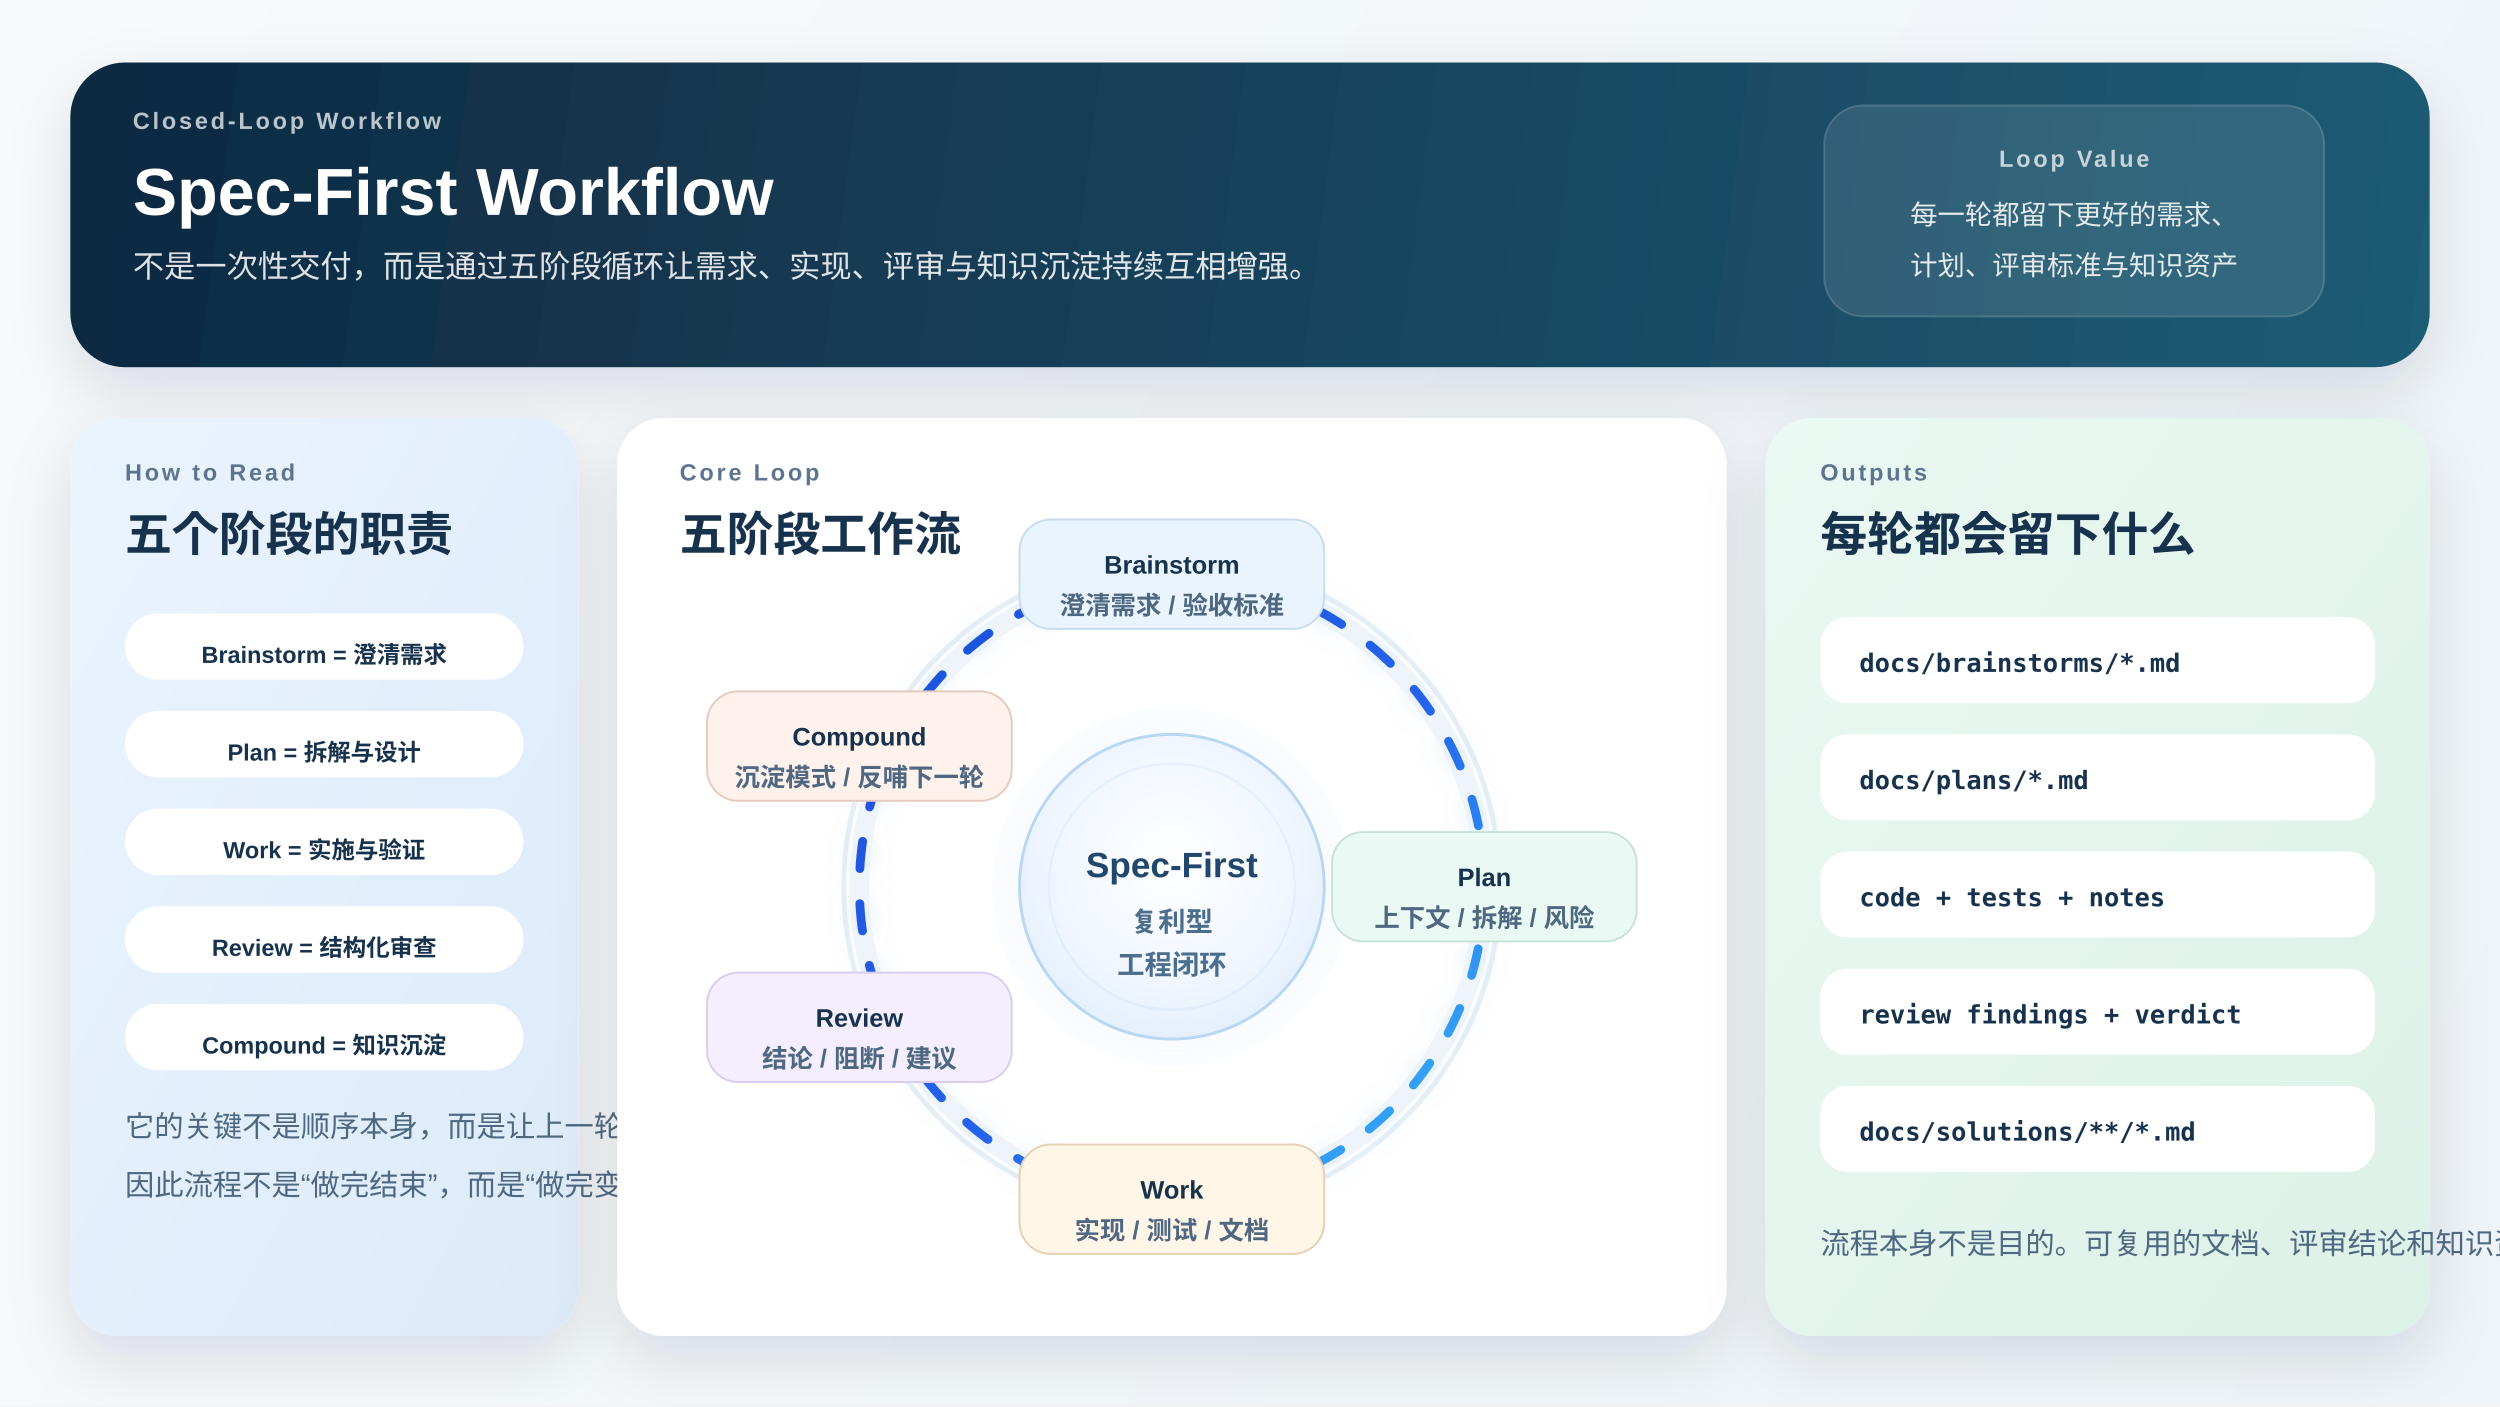
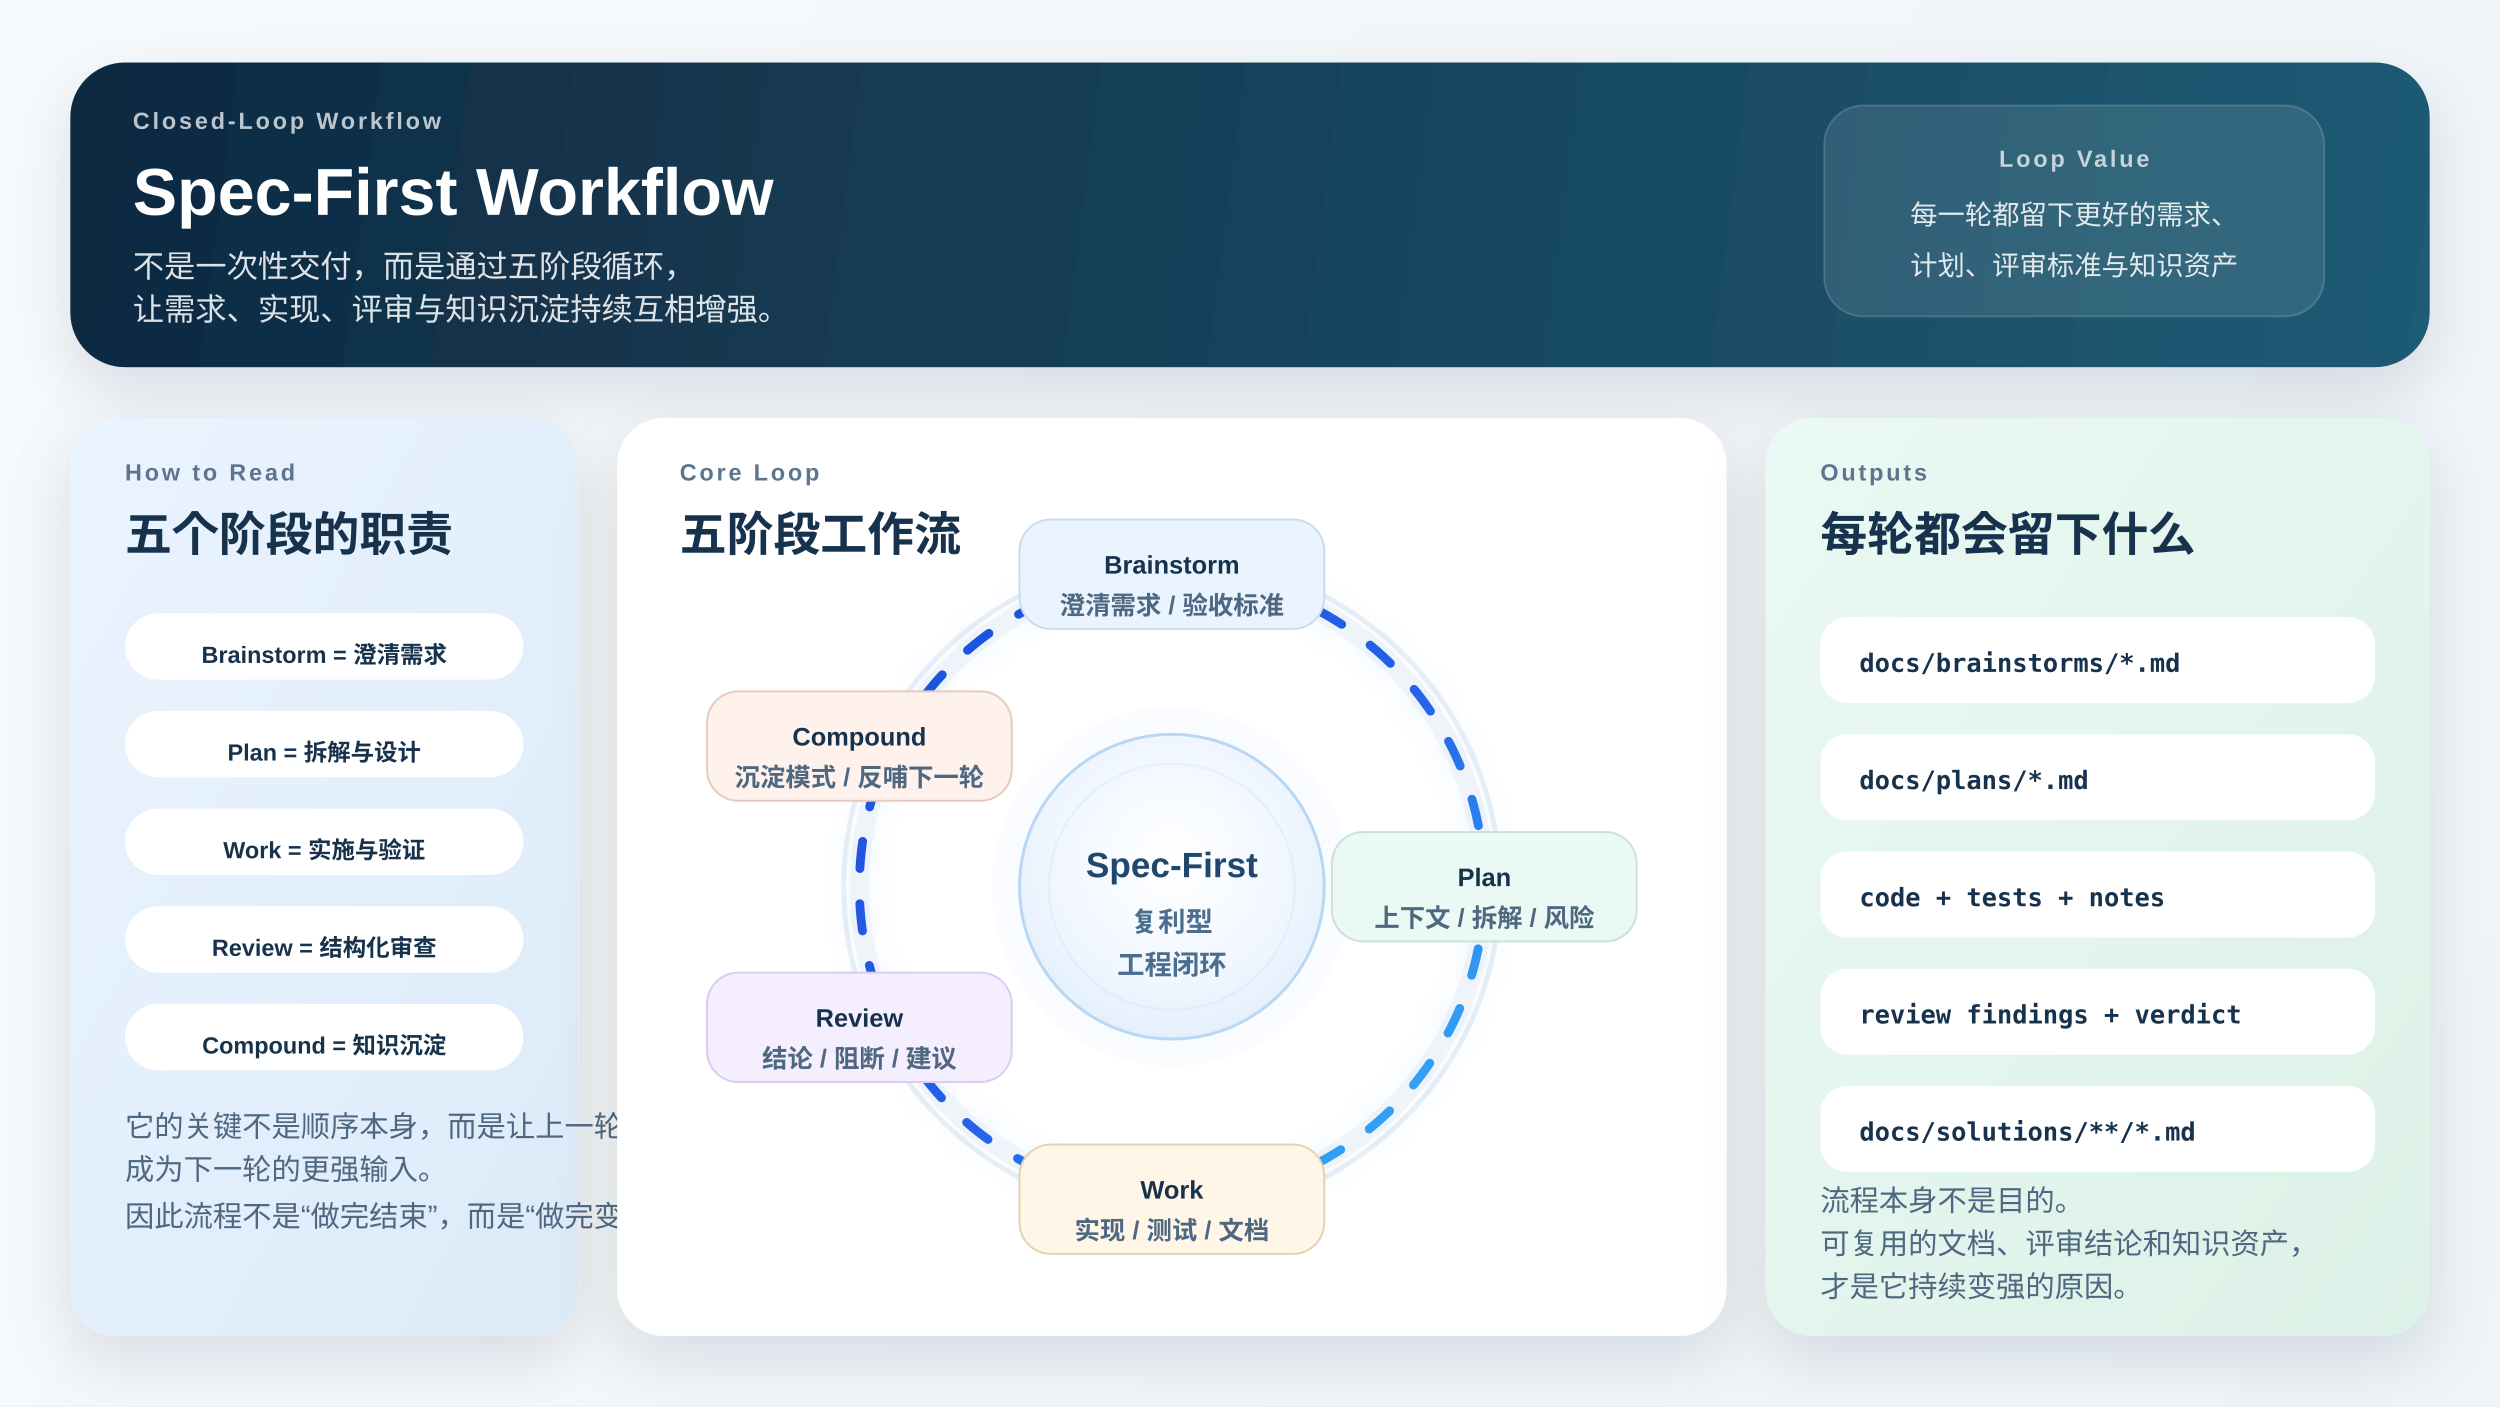
<svg xmlns="http://www.w3.org/2000/svg" viewBox="0 0 1280 720" width="1280" height="720" role="img" aria-labelledby="title desc">
  <defs>
    <linearGradient id="bg" x1="0" y1="0" x2="1280" y2="720" gradientUnits="userSpaceOnUse">
      <stop offset="0" stop-color="#F7FAFC" />
      <stop offset="1" stop-color="#EEF4F8" />
    </linearGradient>
    <linearGradient id="hero" x1="36" y1="32" x2="1244" y2="188" gradientUnits="userSpaceOnUse">
      <stop offset="0" stop-color="#0F2942" />
      <stop offset="1" stop-color="#1E5B74" />
    </linearGradient>
    <linearGradient id="loopStroke" x1="0" y1="0" x2="1" y2="1">
      <stop offset="0" stop-color="#1D4ED8" />
      <stop offset="0.55" stop-color="#2563EB" />
      <stop offset="1" stop-color="#38BDF8" />
    </linearGradient>
    <linearGradient id="cardBlue" x1="0" y1="0" x2="1" y2="1">
      <stop offset="0" stop-color="#EAF4FF" />
      <stop offset="1" stop-color="#DCEAF8" />
    </linearGradient>
    <linearGradient id="cardMint" x1="0" y1="0" x2="1" y2="1">
      <stop offset="0" stop-color="#EAF9F3" />
      <stop offset="1" stop-color="#DCF1E7" />
    </linearGradient>
    <linearGradient id="cardAmber" x1="0" y1="0" x2="1" y2="1">
      <stop offset="0" stop-color="#FFF6E8" />
      <stop offset="1" stop-color="#FFE8C9" />
    </linearGradient>
    <linearGradient id="cardViolet" x1="0" y1="0" x2="1" y2="1">
      <stop offset="0" stop-color="#F4EEFF" />
      <stop offset="1" stop-color="#E7DCFF" />
    </linearGradient>
    <radialGradient id="coreFill" cx="50%" cy="42%" r="72%">
      <stop offset="0" stop-color="#FFFFFF" />
      <stop offset="0.52" stop-color="#F1F7FF" />
      <stop offset="1" stop-color="#DCEBFA" />
    </radialGradient>
    <radialGradient id="coreHalo" cx="50%" cy="50%" r="75%">
      <stop offset="0" stop-color="#C7DFFF" stop-opacity="0.46" />
      <stop offset="1" stop-color="#C7DFFF" stop-opacity="0" />
    </radialGradient>
    <filter id="shadow" x="-20%" y="-20%" width="140%" height="150%">
      <feDropShadow dx="0" dy="12" stdDeviation="16" flood-color="#10243B" flood-opacity="0.12" />
    </filter>
    <filter id="glow" x="-40%" y="-40%" width="180%" height="180%">
      <feDropShadow dx="0" dy="0" stdDeviation="8" flood-color="#3B82F6" flood-opacity="0.24" />
    </filter>
    <style>
      .h1 { font: 700 34px "Avenir Next", "PingFang SC", "Helvetica Neue", Arial, sans-serif; fill: #fff; }
      .h2 { font: 700 24px "Avenir Next", "PingFang SC", "Helvetica Neue", Arial, sans-serif; fill: #17324d; }
      .eyebrowLight { font: 700 12px "Avenir Next", "PingFang SC", Arial, sans-serif; letter-spacing: 0.12em; fill: rgba(255,255,255,0.72); text-transform: uppercase; }
      .eyebrowDark { font: 700 12px "Avenir Next", "PingFang SC", Arial, sans-serif; letter-spacing: 0.12em; fill: #5D748E; text-transform: uppercase; }
      .sub { font: 500 16px "Avenir Next", "PingFang SC", "Helvetica Neue", Arial, sans-serif; fill: rgba(255,255,255,0.86); }
      .body { font: 500 15px "Avenir Next", "PingFang SC", "Helvetica Neue", Arial, sans-serif; fill: #4E6881; }
      .small { font: 600 13px "Avenir Next", "PingFang SC", "Helvetica Neue", Arial, sans-serif; fill: #4E6881; }
      .mono { font: 700 13px "SFMono-Regular", Menlo, monospace; fill: #17324d; }
      .pill { font: 700 12px "Avenir Next", "PingFang SC", Arial, sans-serif; fill: #17324d; }
      .center { text-anchor: middle; dominant-baseline: middle; }
    </style>
  </defs>
  <rect width="1280" height="720" fill="url(#bg)" />
  <g filter="url(#shadow)">
    <rect x="36" y="32" width="1208" height="156" rx="28" fill="url(#hero)" />
  </g>
  <text x="68" y="66" class="eyebrowLight">Closed-Loop Workflow</text>
  <text x="68" y="110" class="h1">Spec-First Workflow</text>
-   <text x="68" y="142" class="sub">不是一次性交付，而是通过五阶段循环让需求、实现、评审与知识沉淀持续互相增强。</text>
+   <text x="68" y="142" class="sub">
+     <tspan x="68" dy="0">不是一次性交付，而是通过五阶段循环，</tspan>
+     <tspan x="68" dy="22">让需求、实现、评审与知识沉淀持续互相增强。</tspan>
+   </text>
  <g transform="translate(934 54)">
    <rect x="0" y="0" width="256" height="108" rx="20" fill="rgba(255,255,255,0.10)" stroke="rgba(255,255,255,0.16)" />
    <text x="128" y="28" class="eyebrowLight center">Loop Value</text>
    <text x="128" y="56" class="sub center" style="font-size:14px;">每一轮都留下更好的需求、</text>
    <text x="128" y="82" class="sub center" style="font-size:14px;">计划、评审标准与知识资产</text>
  </g>
  <g filter="url(#shadow)">
    <rect x="36" y="214" width="260" height="470" rx="24" fill="url(#cardBlue)" />
  </g>
  <text x="64" y="246" class="eyebrowDark">How to Read</text>
  <text x="64" y="282" class="h2">五个阶段的职责</text>
  <g transform="translate(64 314)">
    <rect x="0" y="0" width="204" height="34" rx="17" fill="#fff" />
    <text x="102" y="22" class="pill center">Brainstorm = 澄清需求</text>
    <rect x="0" y="50" width="204" height="34" rx="17" fill="#fff" />
    <text x="102" y="72" class="pill center">Plan = 拆解与设计</text>
    <rect x="0" y="100" width="204" height="34" rx="17" fill="#fff" />
    <text x="102" y="122" class="pill center">Work = 实施与验证</text>
    <rect x="0" y="150" width="204" height="34" rx="17" fill="#fff" />
    <text x="102" y="172" class="pill center">Review = 结构化审查</text>
    <rect x="0" y="200" width="204" height="34" rx="17" fill="#fff" />
    <text x="102" y="222" class="pill center">Compound = 知识沉淀</text>
  </g>
-   <text x="64" y="582" class="body">它的关键不是顺序本身，而是让上一轮的产物成为下一轮的更强输入。</text>
-   <text x="64" y="612" class="body">因此流程不是“做完结束”，而是“做完变强”。</text>
+   <text x="64" y="582" class="body">
+     <tspan x="64" dy="0">它的关键不是顺序本身，而是让上一轮的产物</tspan>
+     <tspan x="64" dy="22">成为下一轮的更强输入。</tspan>
+   </text>
+   <text x="64" y="628" class="body">因此流程不是“做完结束”，而是“做完变强”。</text>
  <g filter="url(#shadow)">
    <rect x="316" y="214" width="568" height="470" rx="24" fill="#fff" />
  </g>
  <text x="348" y="246" class="eyebrowDark">Core Loop</text>
  <text x="348" y="282" class="h2">五阶段工作流</text>
  <g transform="translate(600 454)">
    <circle cx="0" cy="0" r="168" fill="none" stroke="#D7E3EC" stroke-width="2.5" opacity="0.55" />
    <circle cx="0" cy="0" r="160" fill="none" stroke="#B8CDE0" stroke-width="10" opacity="0.16" />
    <circle cx="0" cy="0" r="160" fill="none" stroke="url(#loopStroke)" stroke-width="4.5" stroke-linecap="round" stroke-dasharray="14 18" filter="url(#glow)">
      <animate attributeName="stroke-dashoffset" from="0" to="-64" dur="4.5s" repeatCount="indefinite" />
      <animate attributeName="opacity" values="0.8;1;0.8" dur="2.8s" repeatCount="indefinite" />
    </circle>
    <g filter="url(#glow)">
      <g>
        <circle cx="0" cy="-160" r="6" fill="#60A5FA" />
        <animateTransform attributeName="transform" type="rotate" from="0 0 0" to="360 0 0" dur="8s" repeatCount="indefinite" />
      </g>
    </g>
    <circle cx="0" cy="0" r="92" fill="url(#coreHalo)" opacity="0.56">
      <animate attributeName="r" values="88;94;88" dur="3.2s" repeatCount="indefinite" />
    </circle>
    <circle cx="0" cy="0" r="78" fill="url(#coreFill)" stroke="#B8D7F5" stroke-width="1.5" />
    <circle cx="0" cy="0" r="63" fill="none" stroke="#B8D7F5" stroke-width="1.2" stroke-opacity="0.22" />
    <text x="0" y="-10" class="center" style="font:700 18px 'Avenir Next','PingFang SC','Helvetica Neue',Arial,sans-serif; fill:#21486C;">Spec-First</text>
    <text x="0" y="18" class="center" style="font:700 14px 'Avenir Next','PingFang SC','Helvetica Neue',Arial,sans-serif; fill:#4C6E8E;">复利型</text>
    <text x="0" y="40" class="center" style="font:700 14px 'Avenir Next','PingFang SC','Helvetica Neue',Arial,sans-serif; fill:#4C6E8E;">工程闭环</text>
    <g transform="translate(0 -160)">
      <rect x="-78" y="-28" width="156" height="56" rx="16" fill="#EAF4FF" stroke="#C8DCEE" />
      <text x="0" y="-4" class="small center" style="font-weight:700;fill:#17324d;">Brainstorm</text>
      <text x="0" y="16" class="small center">澄清需求 / 验收标准</text>
    </g>
    <g transform="translate(160 0)">
      <rect x="-78" y="-28" width="156" height="56" rx="16" fill="#EAF9F3" stroke="#C9E2D7" />
      <text x="0" y="-4" class="small center" style="font-weight:700;fill:#17324d;">Plan</text>
      <text x="0" y="16" class="small center">上下文 / 拆解 / 风险</text>
    </g>
    <g transform="translate(0 160)">
      <rect x="-78" y="-28" width="156" height="56" rx="16" fill="#FFF6E8" stroke="#E5D1B1" />
      <text x="0" y="-4" class="small center" style="font-weight:700;fill:#17324d;">Work</text>
      <text x="0" y="16" class="small center">实现 / 测试 / 文档</text>
    </g>
    <g transform="translate(-160 72)">
      <rect x="-78" y="-28" width="156" height="56" rx="16" fill="#F4EEFF" stroke="#D9CCF1" />
      <text x="0" y="-4" class="small center" style="font-weight:700;fill:#17324d;">Review</text>
      <text x="0" y="16" class="small center">结论 / 阻断 / 建议</text>
    </g>
    <g transform="translate(-160 -72)">
      <rect x="-78" y="-28" width="156" height="56" rx="16" fill="#FFF1EB" stroke="#E5CBBF" />
      <text x="0" y="-4" class="small center" style="font-weight:700;fill:#17324d;">Compound</text>
      <text x="0" y="16" class="small center">沉淀模式 / 反哺下一轮</text>
    </g>
  </g>
  <g filter="url(#shadow)">
    <rect x="904" y="214" width="340" height="470" rx="24" fill="url(#cardMint)" />
  </g>
  <text x="932" y="246" class="eyebrowDark">Outputs</text>
  <text x="932" y="282" class="h2">每轮都会留下什么</text>
  <g transform="translate(932 316)">
    <rect x="0" y="0" width="284" height="44" rx="14" fill="#fff" />
    <text x="20" y="28" class="mono">docs/brainstorms/*.md</text>
    <rect x="0" y="60" width="284" height="44" rx="14" fill="#fff" />
    <text x="20" y="88" class="mono">docs/plans/*.md</text>
    <rect x="0" y="120" width="284" height="44" rx="14" fill="#fff" />
    <text x="20" y="148" class="mono">code + tests + notes</text>
    <rect x="0" y="180" width="284" height="44" rx="14" fill="#fff" />
    <text x="20" y="208" class="mono">review findings + verdict</text>
    <rect x="0" y="240" width="284" height="44" rx="14" fill="#fff" />
    <text x="20" y="268" class="mono">docs/solutions/**/*.md</text>
  </g>
-   <text x="932" y="642" class="body">流程本身不是目的。可复用的文档、评审结论和知识资产，才是它持续变强的原因。</text>
+   <text x="932" y="620" class="body">
+     <tspan x="932" dy="0">流程本身不是目的。</tspan>
+     <tspan x="932" dy="22">可复用的文档、评审结论和知识资产，</tspan>
+     <tspan x="932" dy="22">才是它持续变强的原因。</tspan>
+   </text>
</svg>
